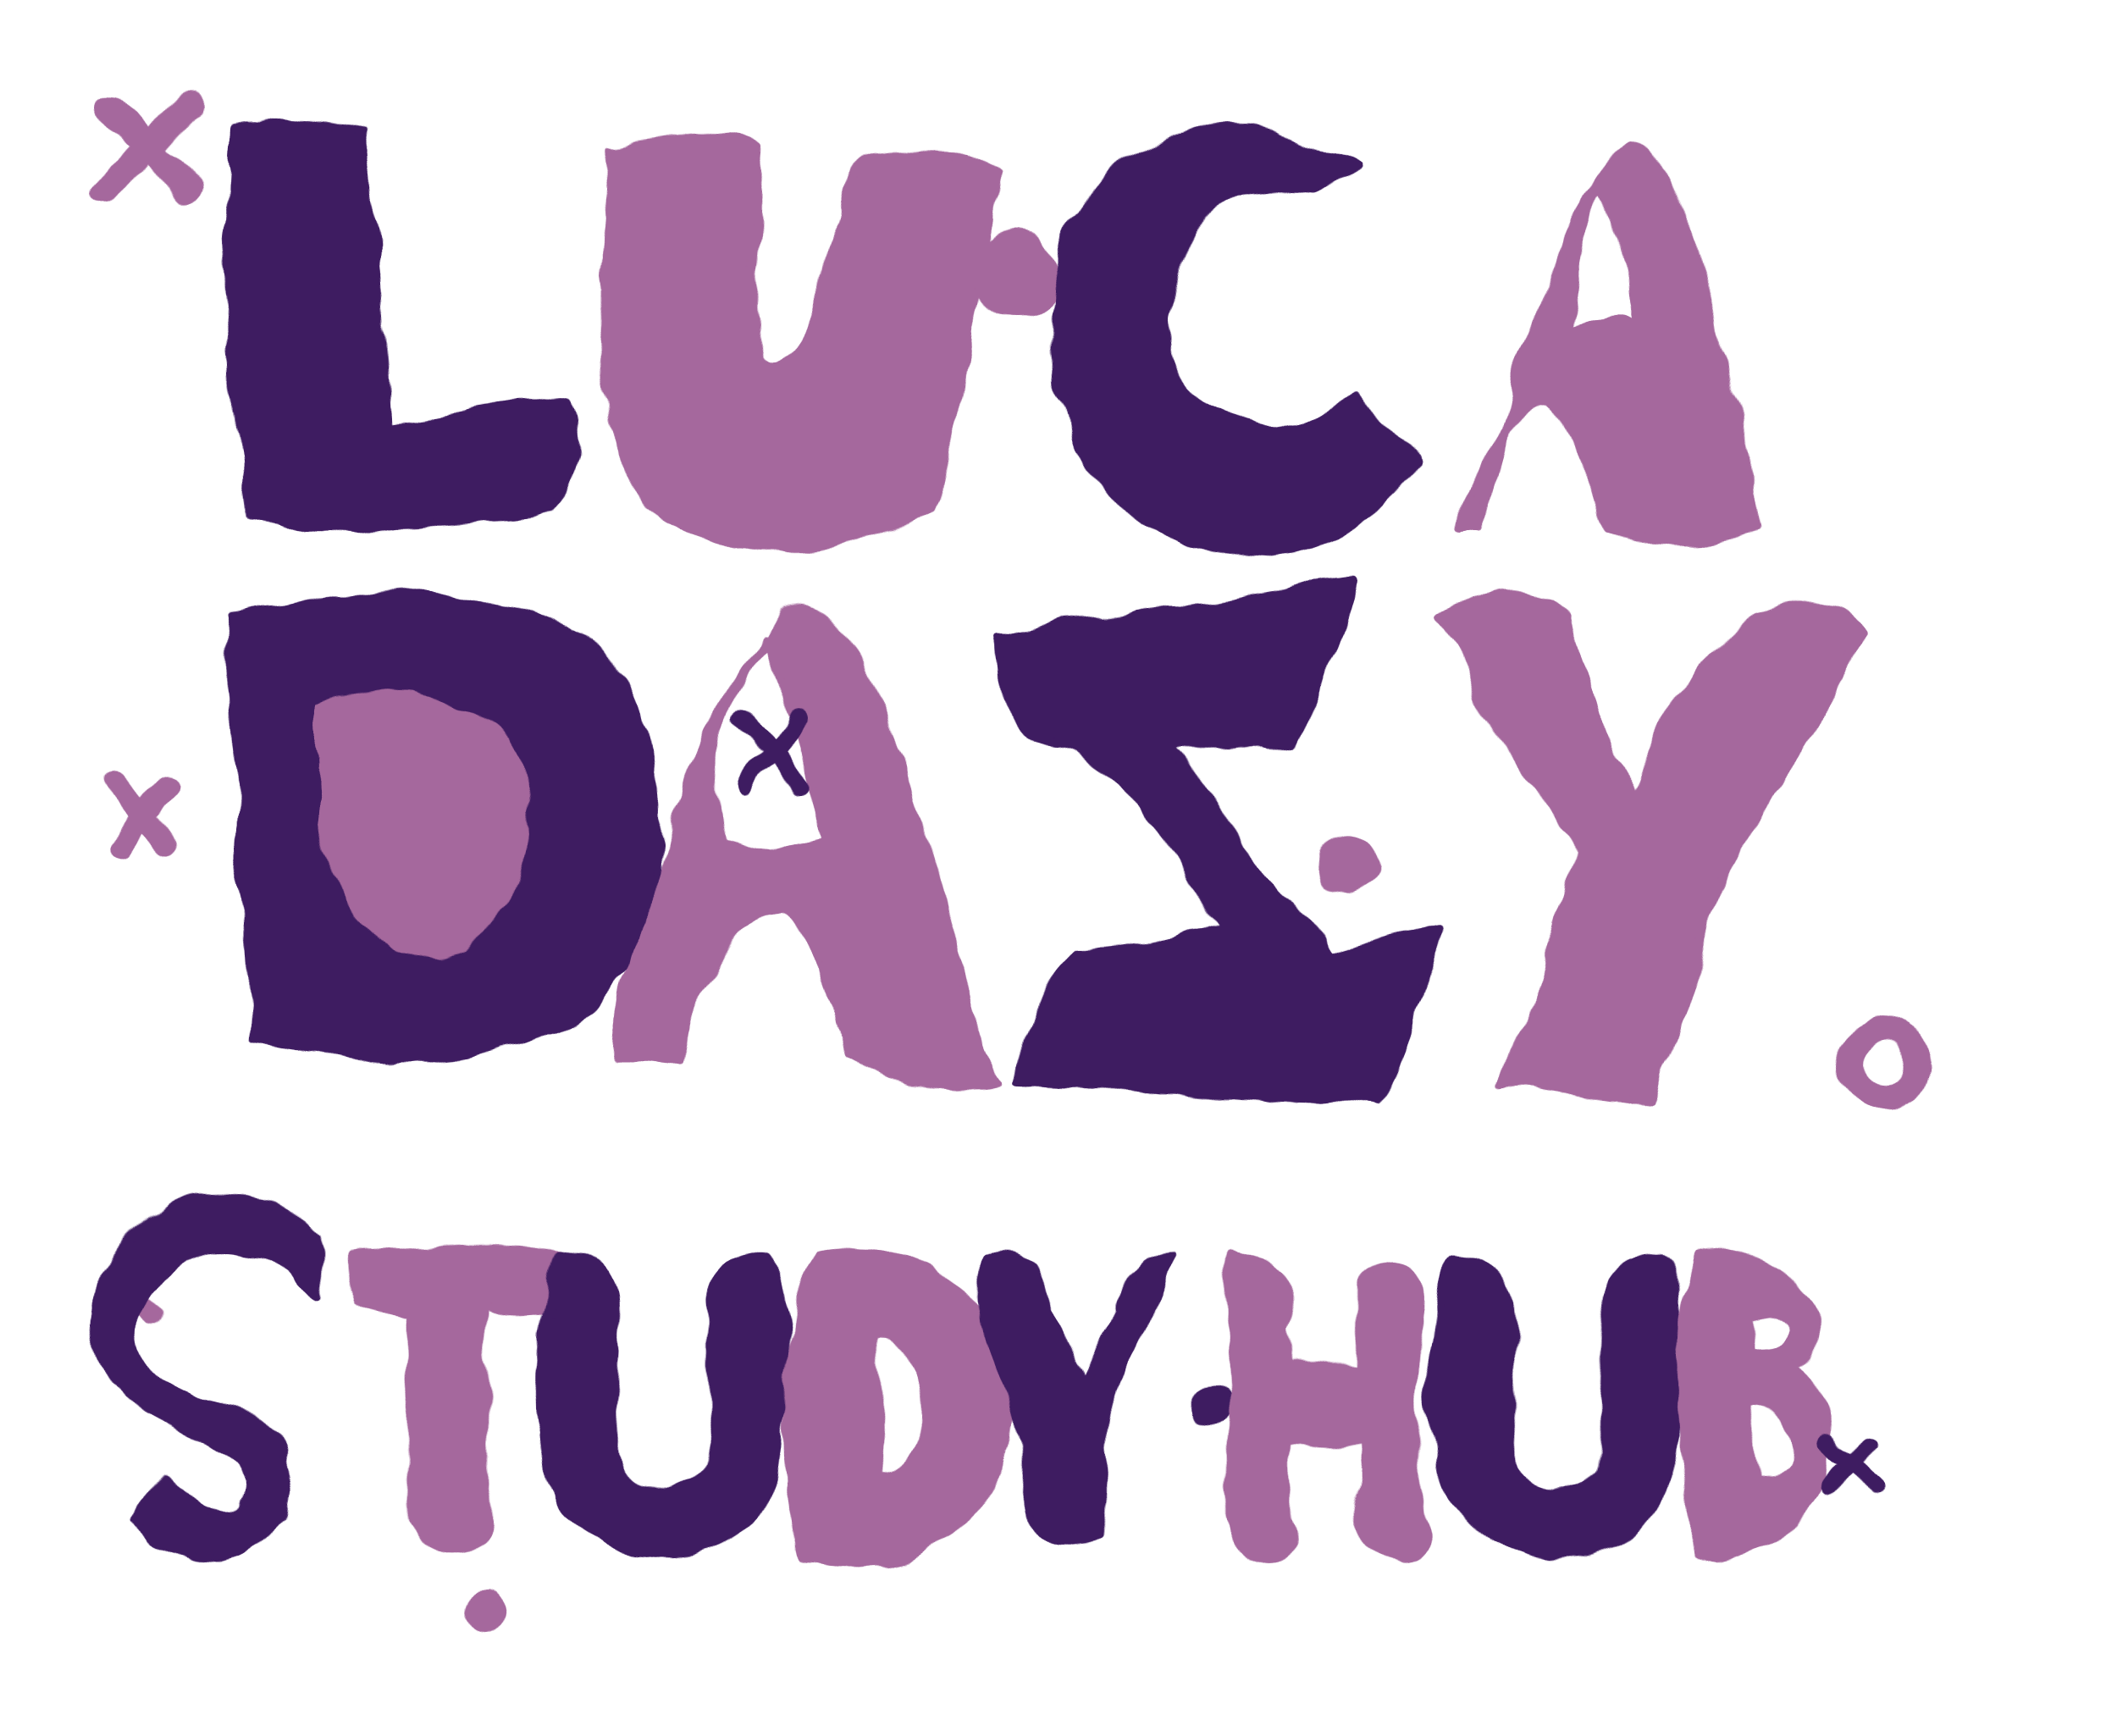
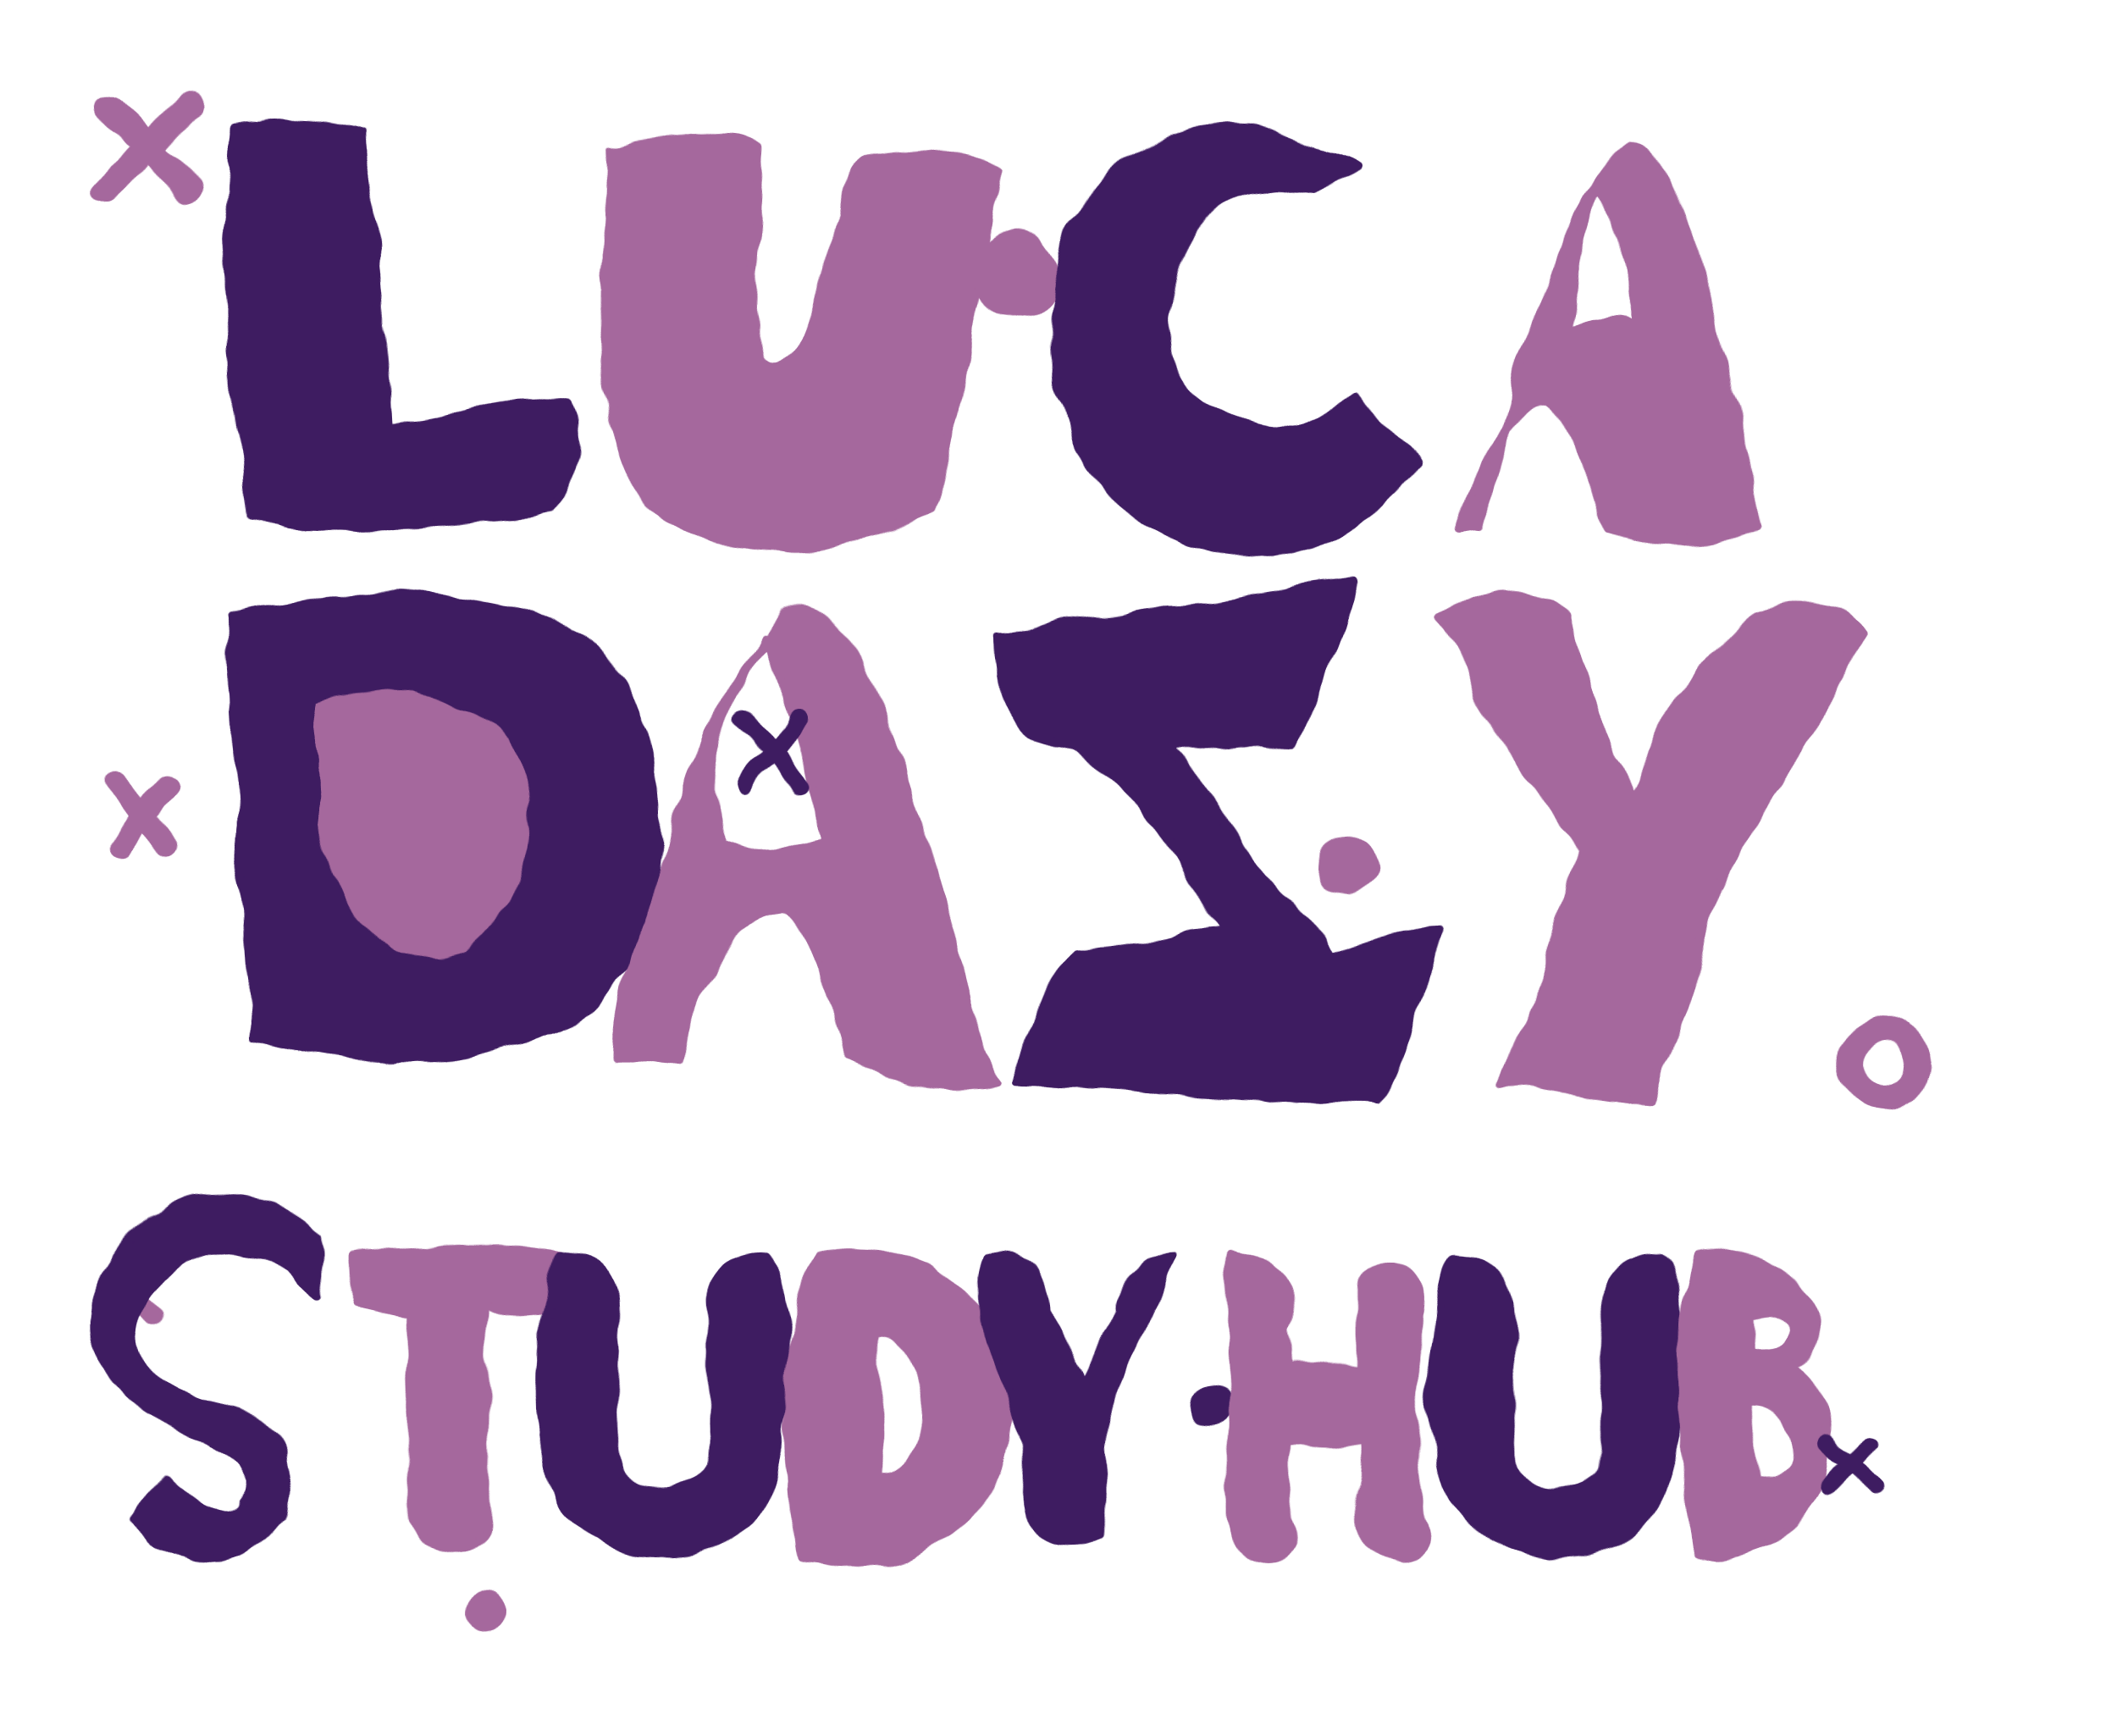
<svg xmlns="http://www.w3.org/2000/svg" viewBox="0 0 500 410" width="500" height="410">
  <defs>
    <filter id="rough-edge" x="-10%" y="-10%" width="120%" height="120%">
      <feTurbulence type="fractalNoise" baseFrequency="0.06" numOctaves="3" result="noise" seed="1" />
-       <feDisplacementMap in="SourceGraphic" in2="noise" scale="5.5" xChannelSelector="R" yChannelSelector="G" />
+       <feDisplacementMap in="SourceGraphic" in2="noise" scale="4.5" xChannelSelector="R" yChannelSelector="G" />
    </filter>
  </defs>
  <g filter="url(#rough-edge)" stroke-linejoin="round" stroke-linecap="round" transform="translate(10, 10)">
    <path d="M15,15 L35,35 M35,15 L15,35" stroke="#a5689d" stroke-width="6" />
    <path d="M45,20 C60,18 70,20 75,22 C78,45 80,65 82,90 C100,88 115,85 125,85 C128,95 125,105 120,110 C95,115 70,115 50,112 C45,80 42,50 45,20 Z" fill="#3e1c61" stroke="#3e1c61" stroke-width="2" />
    <path d="M135,25 C150,22 165,22 170,25 C168,45 165,65 170,75 C175,80 180,75 185,55 C187,45 190,30 195,28 C210,25 220,25 225,30 C220,65 215,95 210,110 C185,125 160,120 145,110 C130,95 132,60 135,25 Z" fill="#a5689d" stroke="#a5689d" stroke-width="2" />
    <circle cx="230" cy="55" r="10" fill="#a5689d" />
    <path d="M310,30 C280,10 250,20 240,55 C235,90 250,115 280,120 C300,125 315,110 325,100 L310,85 C290,100 265,90 265,65 C265,45 280,30 300,35 L310,30 Z" fill="#3e1c61" stroke="#3e1c61" stroke-width="2" />
    <path fill-rule="evenodd" d="M340,115 C350,65 365,30 375,25 C385,25 395,60 405,115 C390,118 380,118 370,115 C365,100 360,85 355,85 C345,85 340,100 335,115 Z M360,68 C367,65 374,65 377,68 C374,50 372,40 367,35 C362,50 360,60 360,68 Z" fill="#a5689d" stroke="#a5689d" stroke-width="2" />
    <path d="M45,135 C70,130 100,130 115,135 C145,145 150,185 140,215 C125,240 90,245 50,235 C48,200 45,160 45,135 Z" fill="#3e1c61" stroke="#3e1c61" stroke-width="2" />
    <path d="M65,155 C85,150 100,155 110,165 C120,185 115,205 100,215 C85,220 70,210 65,185 Z" fill="#a5689d" />
    <path d="M18,175 L30,190 M30,175 L18,190" stroke="#a5689d" stroke-width="5" />
    <path fill-rule="evenodd" d="M135,240 C145,185 165,145 175,135 C185,130 195,145 205,180 C215,210 220,235 225,245 C210,248 200,245 190,240 C185,220 180,205 175,205 C165,205 155,220 150,240 Z M160,190 C170,195 180,190 185,190 C180,165 175,150 170,140 C160,160 155,175 160,190 Z" fill="#a5689d" stroke="#a5689d" stroke-width="2" />
    <path d="M166,160 L179,175 M179,160 L166,175" stroke="#3e1c61" stroke-width="4" />
    <path d="M225,140 C260,135 295,130 310,128 C305,145 300,155 295,165 C280,165 270,168 265,165 C280,185 295,205 305,215 C315,212 325,210 330,210 C325,225 320,245 315,250 C280,250 250,245 230,245 C235,230 240,220 245,215 C260,215 270,210 280,210 C265,190 255,170 240,165 C230,165 225,155 225,140 Z" fill="#3e1c61" stroke="#3e1c61" stroke-width="2" />
    <circle cx="308" cy="195" r="7" fill="#a5689d" />
    <path d="M330,135 C345,130 355,130 360,135 C365,155 370,170 375,180 C385,155 395,145 405,135 C415,130 425,135 430,140 C415,165 405,185 395,200 C390,220 385,235 380,250 C365,250 355,245 345,245 C355,225 360,205 365,190 C350,175 340,155 330,135 Z" fill="#a5689d" stroke="#a5689d" stroke-width="2" />
    <path fill-rule="evenodd" d="M435,230 A11,11 0 1,0 435,252 A11,11 0 1,0 435,230 M435,236 A5,5 0 1,1 435,246 A5,5 0 1,1 435,236 Z" fill="#a5689d" />
    <g transform="translate(8, 36) scale(0.88)">
      <path d="M 10,290 L 22,302 M 22,290 L 10,302" stroke="#a5689d" stroke-width="4" />
      <path d="M 65 295 C 50 280, 30 280, 20 295 C 10 310, 20 320, 35 325 C 55 330, 60 340, 55 355 C 45 370, 25 370, 15 355 L 25 345 C 35 355, 45 355, 45 350 C 50 340, 40 335, 25 330 C 5 320, 0 300, 10 285 C 25 265, 50 265, 65 280 Z" fill="#3e1c61" stroke="#3e1c61" stroke-width="2" />
      <path d="M 75 285 C 100 282, 120 282, 130 285 C 130 295, 130 300, 120 300 C 115 300, 110 298, 110 298 L 110 355 C 110 365, 90 365, 90 355 L 90 300 C 85 300, 80 300, 75 298 Z" fill="#a5689d" stroke="#a5689d" stroke-width="2" />
      <path d="M 130 285 C 140 285, 145 290, 145 300 L 145 340 C 145 350, 170 350, 170 340 L 170 300 C 170 290, 175 285, 185 285 C 195 295, 190 340, 185 350 C 175 370, 140 370, 130 350 C 120 330, 125 295, 130 285 Z" fill="#3e1c61" stroke="#3e1c61" stroke-width="2" />
      <path fill-rule="evenodd" d="M 200 285 C 230 280, 255 300, 250 330 C 245 365, 215 370, 195 365 C 190 340, 190 300, 200 285 Z M 215 305 C 230 300, 235 345, 215 345 Z" fill="#a5689d" stroke="#a5689d" stroke-width="2" />
      <path d="M 245 285 C 255 285, 260 290, 260 300 L 270 320 L 280 300 C 280 290, 290 285, 295 285 C 285 305, 275 330, 275 340 L 275 360 C 265 365, 255 360, 255 350 L 255 335 C 250 320, 240 300, 245 285 Z" fill="#3e1c61" stroke="#3e1c61" stroke-width="2" />
      <circle cx="304" cy="325" r="6" fill="#3e1c61" />
      <path d="M 310 285 C 325 285, 330 295, 325 305 L 325 315 L 345 315 L 345 295 C 345 285, 365 285, 360 300 L 360 355 C 365 370, 345 370, 345 355 L 345 335 L 325 335 L 325 355 C 330 370, 310 370, 310 355 Z" fill="#a5689d" stroke="#a5689d" stroke-width="2" />
      <path d="M 370 285 C 380 285, 385 290, 385 300 L 385 340 C 385 350, 410 350, 410 340 L 410 300 C 410 290, 415 285, 425 285 C 435 295, 430 340, 425 350 C 415 370, 380 370, 370 350 C 360 330, 365 295, 370 285 Z" fill="#3e1c61" stroke="#3e1c61" stroke-width="2" />
      <path fill-rule="evenodd" d="M 435 285 C 465 280, 475 305, 460 315 C 480 325, 470 370, 435 365 C 430 340, 430 300, 435 285 Z M 450 300 C 465 295, 465 315, 450 310 Z M 450 325 C 465 325, 465 350, 450 345 Z" fill="#a5689d" stroke="#a5689d" stroke-width="2" />
      <path d="M 470,335 L 482,347 M 482,335 L 470,347" stroke="#3e1c61" stroke-width="4" />
      <circle cx="110" cy="380" r="5" fill="#a5689d" />
    </g>
  </g>
</svg>
